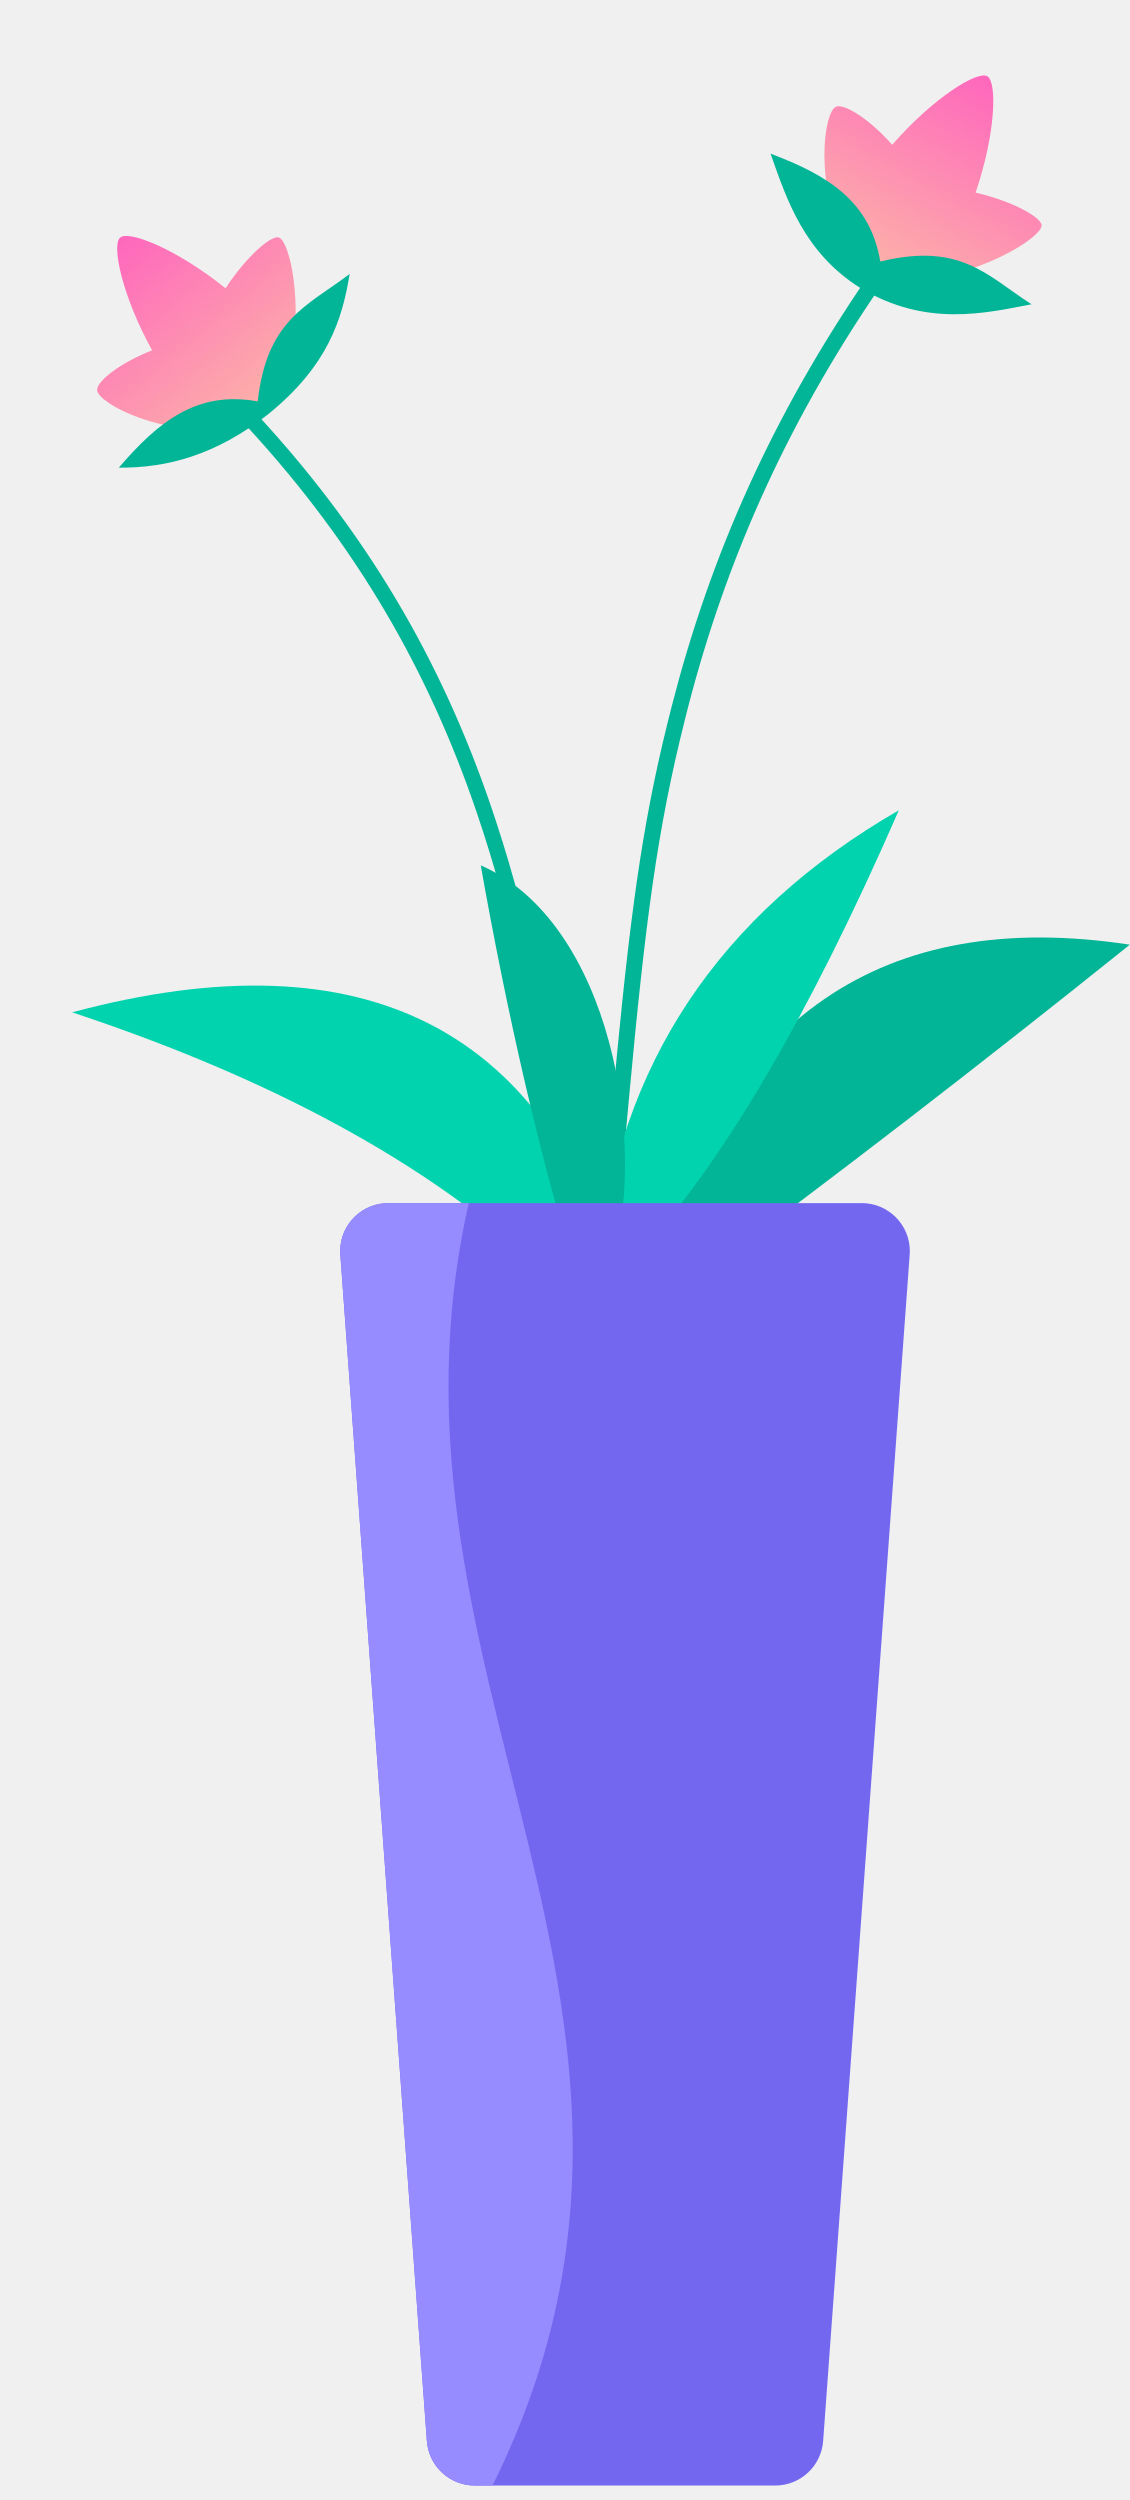
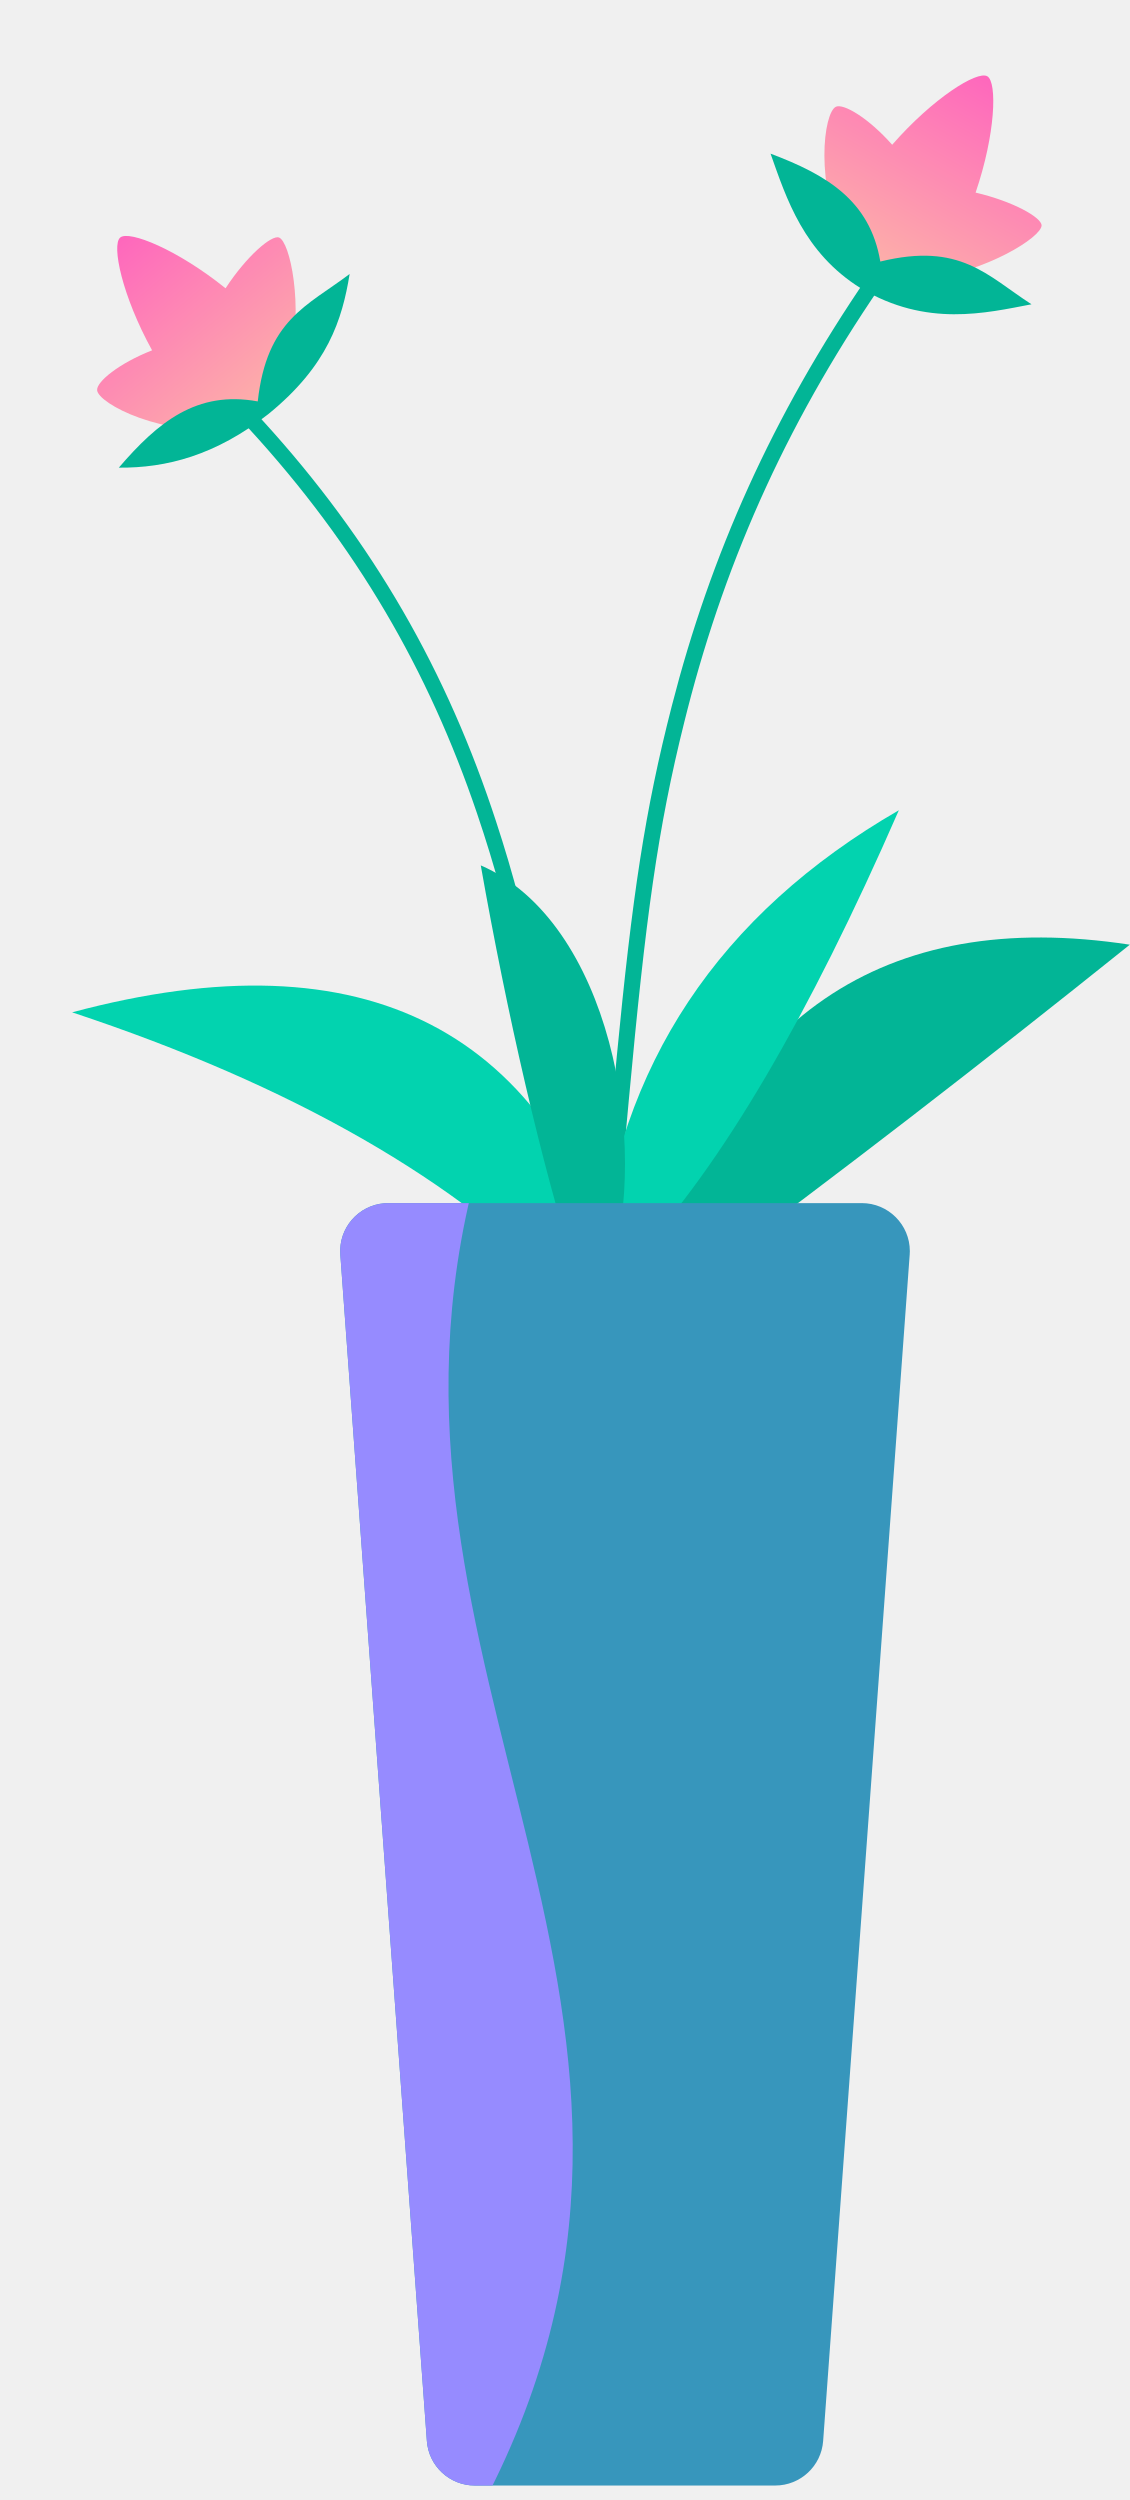
<svg xmlns="http://www.w3.org/2000/svg" xmlns:xlink="http://www.w3.org/1999/xlink" width="47px" height="104px" viewBox="0 0 47 104" version="1.1">
  <defs>
    <linearGradient x1="68.669%" y1="-6.664%" x2="68.669%" y2="100%" id="linearGradient-1">
      <stop stop-color="#FE62BE" offset="0%" />
      <stop stop-color="#FDB3A8" offset="100%" />
    </linearGradient>
    <path d="M2.151,0.049 L21.849,0.049 C22.953,0.049 23.849,0.944 23.849,2.049 C23.849,2.097 23.847,2.146 23.843,2.194 L20.243,51.544 C20.167,52.589 19.297,53.398 18.249,53.398 L5.751,53.398 C4.703,53.398 3.833,52.589 3.757,51.544 L0.157,2.194 C0.076,1.093 0.904,0.135 2.006,0.054 C2.054,0.051 2.103,0.049 2.151,0.049 Z" id="path-2" />
  </defs>
  <g id="📝-Pages-New" stroke="none" stroke-width="1" fill="none" fill-rule="evenodd">
    <g id="Pricing" transform="translate(-826, -409)">
      <g id="Pricing-Card" transform="translate(383, 375)">
        <g id="Standard" transform="translate(320, 0)">
          <g id="Pot1" transform="translate(123, 34)">
            <path d="M36.45,11 L37,11.375 C32.879,17.265 30.238,23.129 28.596,29.526 L28.466,30.041 C27.359,34.475 26.86,38.163 26.162,45.725 L25.879,48.805 C25.817,49.475 25.758,50.08 25.7,50.657 L25.665,51 L25,50.934 L25.105,49.885 L25.655,43.977 C26.305,37.223 26.828,33.729 27.948,29.364 C29.56,23.082 32.127,17.306 36.086,11.525 L36.45,11 Z" id="Path" fill="#02B596" />
            <g id="Group-81" transform="translate(38.5815, 8.086107) rotate(30) translate(-38.5815, -8.086107) translate(32.0815, 2.586107)">
              <path d="M6.199,5.04870979e-29 C6.684,5.04870979e-29 7.702,1.917 8.198,4.434 C9.743,3.967 11.095,3.96 11.258,4.244 C11.5,4.665 10.243,7.054 8.161,8.639 C7.438,9.694 5.706,9.836 4.683,9.066 L4.677,9.075 C2.223,7.537 1.05,4.696 1.382,4.244 C1.588,3.964 2.78,3.972 4.198,4.446 C4.694,1.924 5.713,5.04870979e-29 6.199,5.04870979e-29 Z" id="Combined-Shape" fill="url(#linearGradient-1)" />
              <path d="M-8.87218227e-14,7.296 C2.46,6.891 4.553,6.912 6.199,8.9 C8.678,6.53 10.325,7.185 12.535,7.296 C11.077,8.553 9.238,10.317 6.05,10.269 C3.249,10.173 1.5,8.576 -8.87218227e-14,7.296 Z" id="Path-148" fill="#02B596" />
            </g>
            <g id="Group-81" transform="translate(8.4462, 13.51773) rotate(-40) translate(-8.4462, -13.51773) translate(1.9462, 8.517734)">
              <path d="M6.199,0 C6.684,0 7.702,1.917 8.198,4.434 C9.743,3.967 11.095,3.96 11.258,4.244 C11.5,4.665 10.243,7.054 8.161,8.639 C7.438,9.694 5.706,9.836 4.683,9.066 L4.677,9.075 C2.223,7.537 1.05,4.696 1.382,4.244 C1.588,3.964 2.78,3.972 4.198,4.446 C4.694,1.924 5.713,0 6.199,0 Z" id="Combined-Shape" fill="url(#linearGradient-1)" />
              <path d="M-8.87218227e-14,7.296 C2.46,6.891 4.553,6.912 6.199,8.9 C8.678,6.53 10.325,7.185 12.535,7.296 C11.077,8.553 9.388,9.636 6.199,9.587 C3.399,9.492 1.5,8.576 -8.87218227e-14,7.296 Z" id="Path-148" fill="#02B596" />
            </g>
            <path d="M10.469,17 C15.203,22.054 18.357,27.441 20.45,33.614 L20.634,34.166 C22.082,38.574 22.889,42.764 23.876,49.993 L24,50.913 L23.361,51 L23.176,49.639 C22.181,42.424 21.357,38.3 19.84,33.824 C17.83,27.897 14.832,22.712 10.365,17.841 L10,17.447 L10.469,17 Z" id="Path" fill="#02B596" />
            <path d="M26,54 C22.902,42.797 15.235,38.835 3,42.113 C12.16,45.151 19.076,49.113 23.748,54 L26,54 Z" id="Path-151" fill="#02D3AF" />
            <path d="M47,53 C43.923,42.302 37.256,37.735 27,39.299 C33.229,44.295 39.15,48.862 44.763,53 L47,53 Z" id="Path-151" fill="#02B596" transform="translate(37, 46) scale(-1, 1) translate(-37, -46) " />
            <path d="M38.933,51.306 C36.673,43.356 31.475,37.899 23.338,34.935 C28.539,42.768 33.193,48.224 37.298,51.303 L38.933,51.306 Z" id="Path-151" fill="#02D3AF" transform="translate(31.13513, 43.12031) scale(-1, 1) rotate(10) translate(-31.13513, -43.12031) " />
            <path d="M23.985,53 C22.53,48.467 21.084,42.137 20,36 C25.358,38.324 27.079,47.582 25.358,53 L23.985,53 Z" id="Path-114" fill="#02B596" />
            <g id="Group-82" transform="translate(14, 50)">
              <mask id="mask-3" fill="white">
                <use xlink:href="#path-2" />
              </mask>
-               <use id="Rectangle" fill="#7367F0" xlink:href="#path-2" />
+               <use id="Rectangle" fill="#3796bc" xlink:href="#path-2" />
              <path d="M-3.243,-1.301 L5.838,-1.301 C0.21,19.518 17.151,33.831 5.838,54.651 L-3.243,54.651 L-3.243,-1.301 Z" id="Rectangle" fill="#968BFF" mask="url(#mask-3)" />
            </g>
          </g>
        </g>
      </g>
    </g>
  </g>
</svg>
